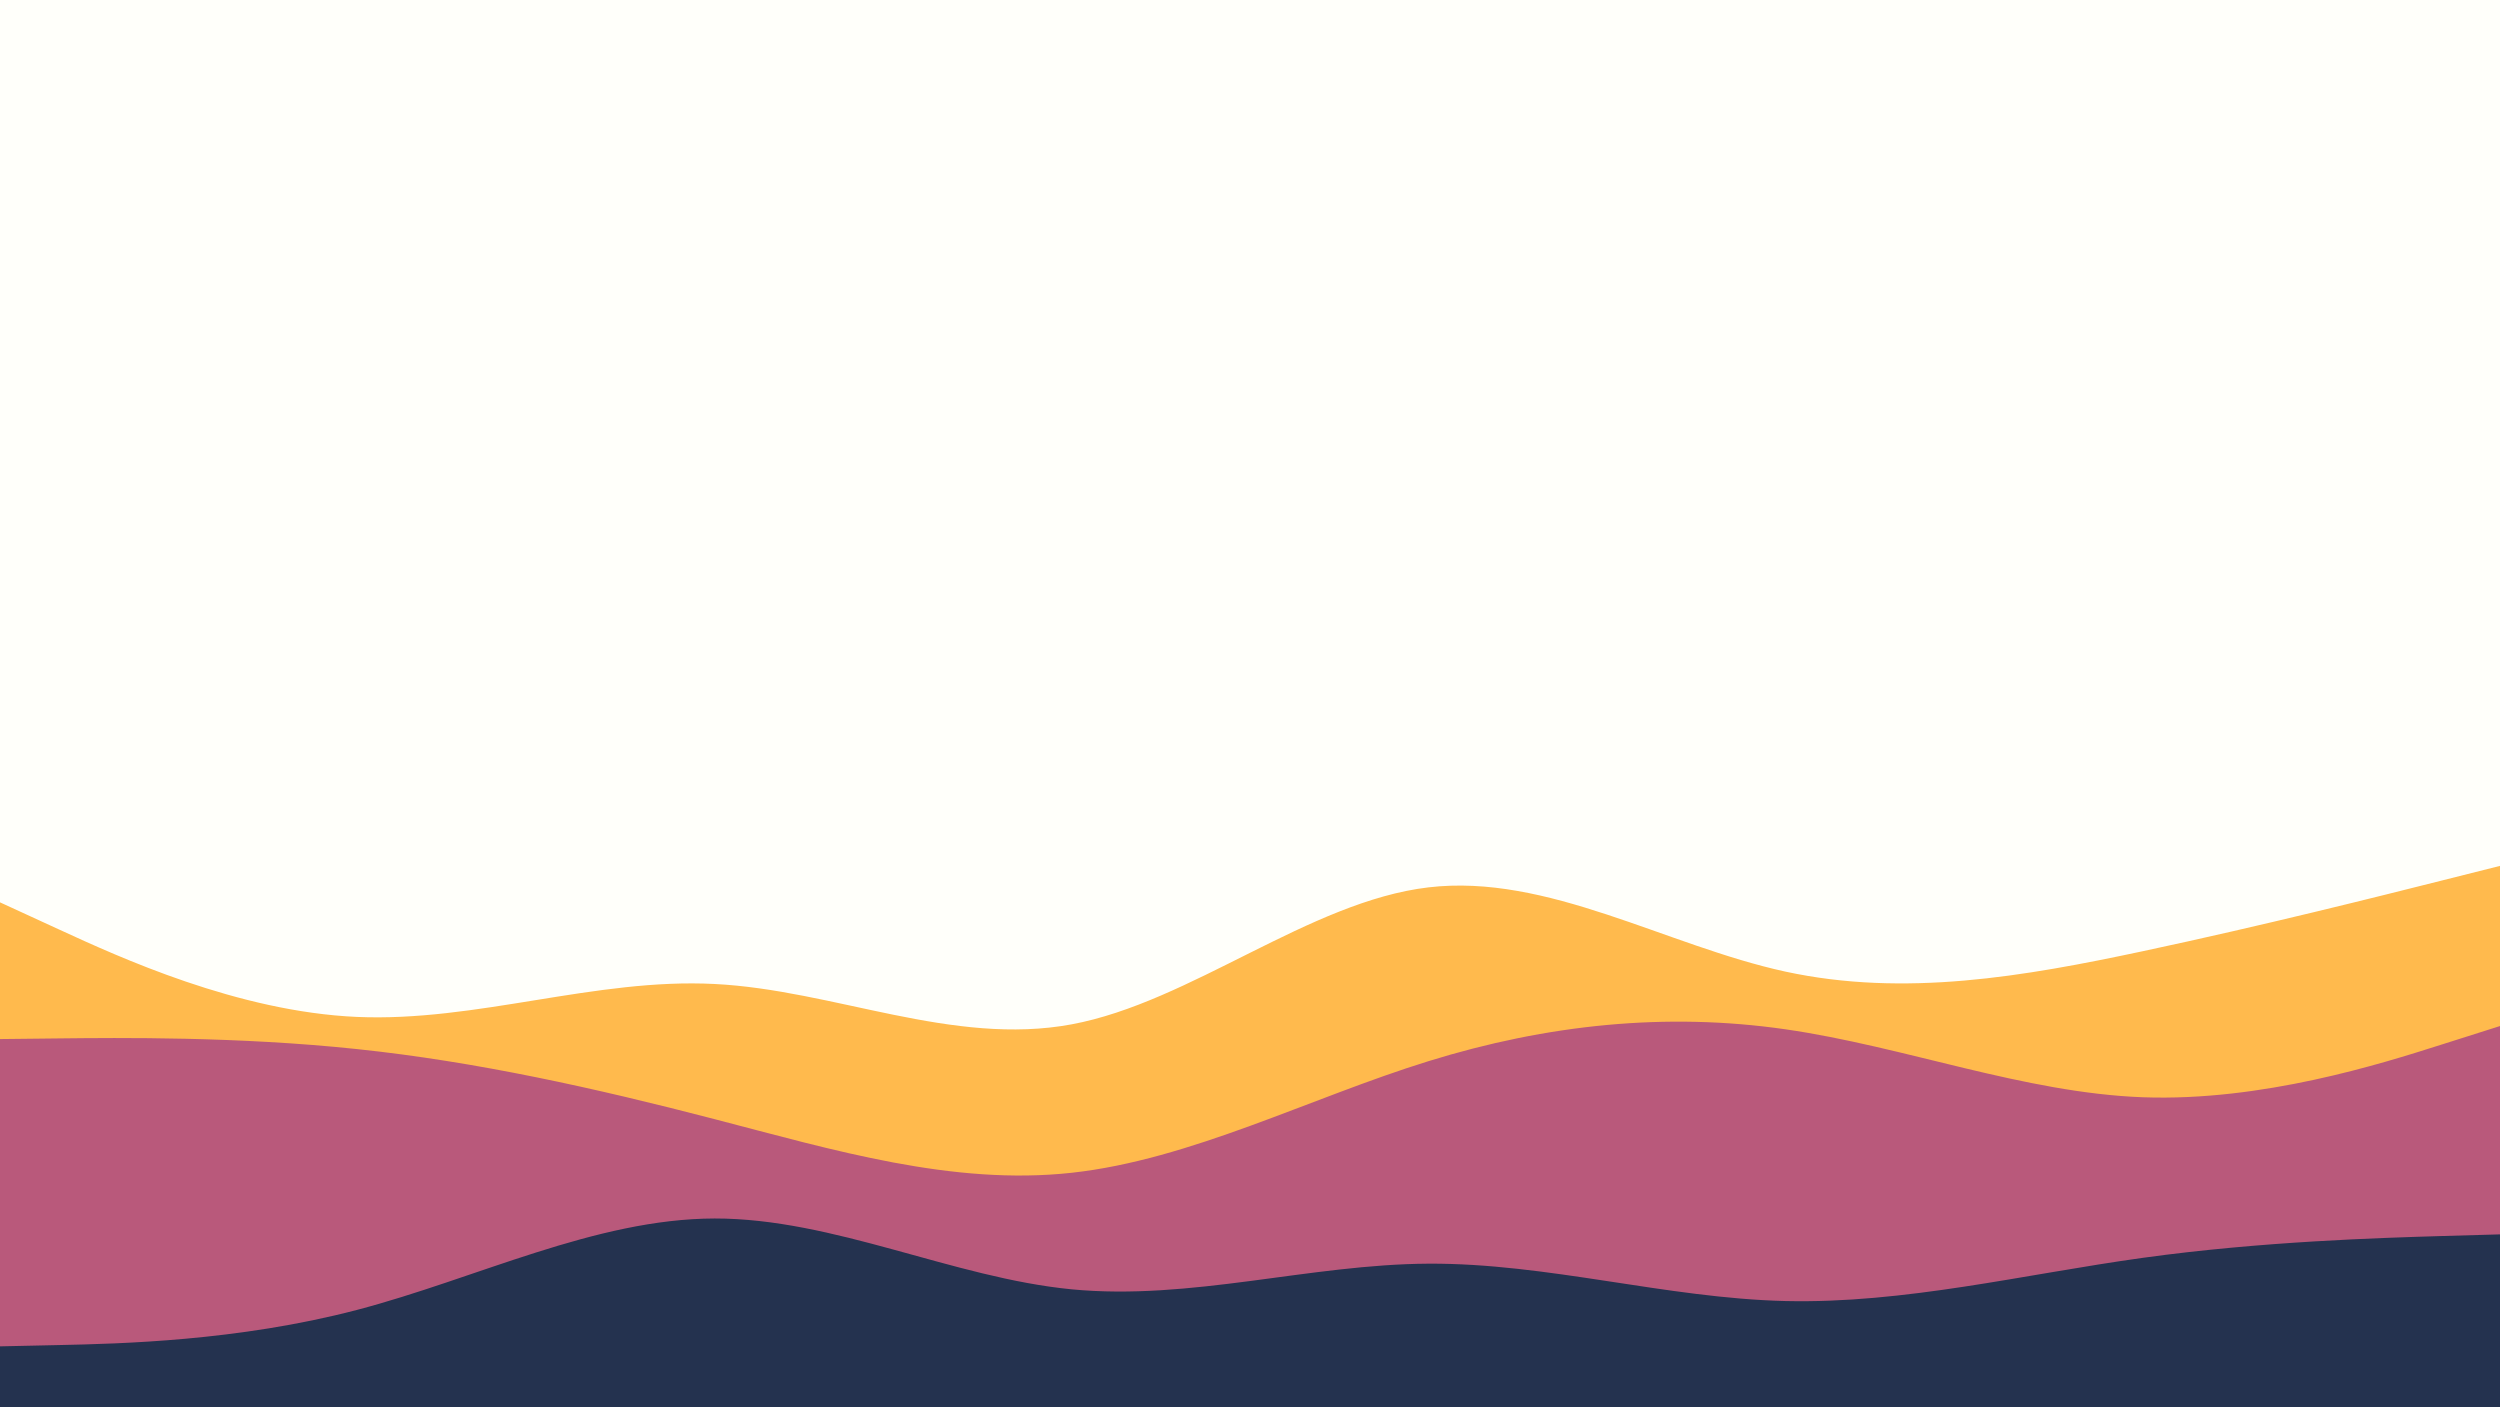
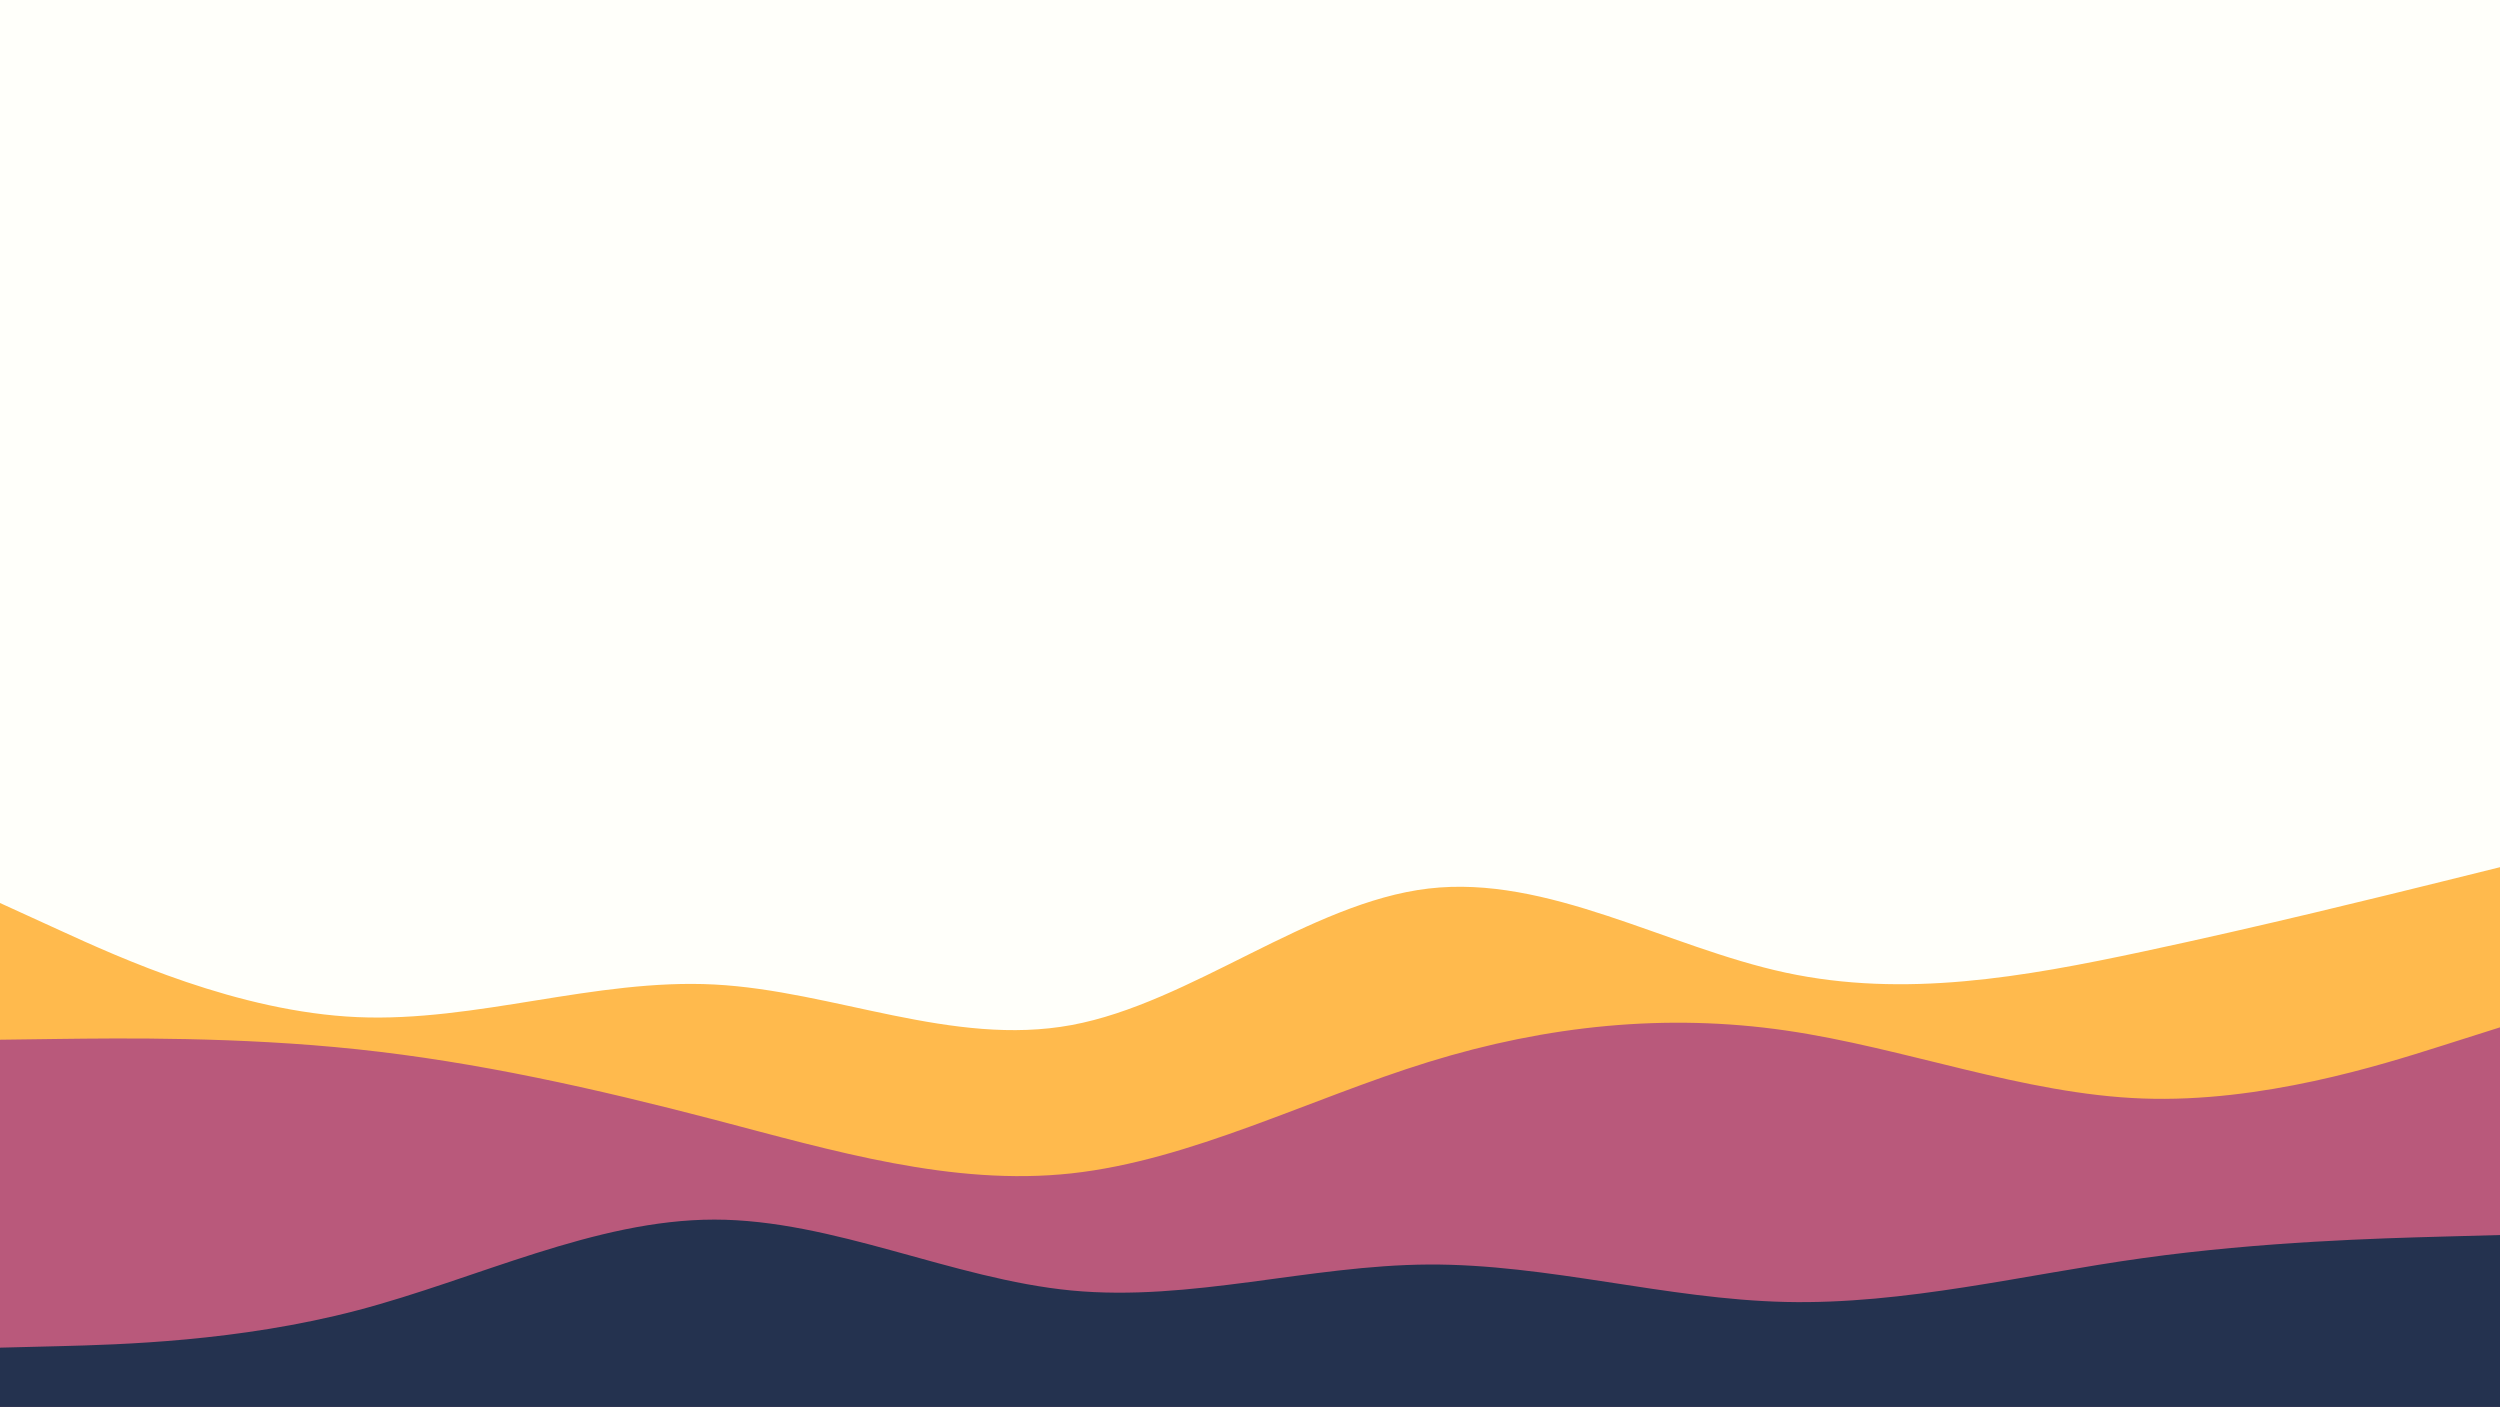
- <svg xmlns="http://www.w3.org/2000/svg" id="visual" viewBox="0 0 1920 1080" width="1920" height="1080" version="1.1">
-   <rect x="0" y="0" width="1920" height="1080" fill="#fffffa" />
-   <path d="M0 693L45.7 714C91.3 735 182.7 777 274.2 781C365.7 785 457.3 751 548.8 755.7C640.3 760.3 731.7 803.7 823 786.7C914.3 769.7 1005.7 692.3 1097 681.5C1188.3 670.7 1279.7 726.3 1371.2 746.2C1462.7 766 1554.3 750 1645.8 730.5C1737.3 711 1828.7 688 1874.3 676.5L1920 665L1920 1081L1874.3 1081C1828.7 1081 1737.3 1081 1645.8 1081C1554.3 1081 1462.7 1081 1371.2 1081C1279.7 1081 1188.3 1081 1097 1081C1005.7 1081 914.3 1081 823 1081C731.7 1081 640.3 1081 548.8 1081C457.3 1081 365.7 1081 274.2 1081C182.7 1081 91.3 1081 45.7 1081L0 1081Z" fill="#ffba4d" />
-   <path d="M0 798L45.7 797.5C91.3 797 182.7 796 274.2 805.7C365.7 815.3 457.3 835.7 548.8 859.5C640.3 883.3 731.7 910.7 823 900.7C914.3 890.7 1005.7 843.3 1097 815C1188.3 786.7 1279.7 777.3 1371.2 790.5C1462.7 803.7 1554.3 839.3 1645.8 842.7C1737.3 846 1828.7 817 1874.3 802.5L1920 788L1920 1081L1874.3 1081C1828.7 1081 1737.3 1081 1645.8 1081C1554.3 1081 1462.7 1081 1371.2 1081C1279.7 1081 1188.3 1081 1097 1081C1005.7 1081 914.3 1081 823 1081C731.7 1081 640.3 1081 548.8 1081C457.3 1081 365.7 1081 274.2 1081C182.7 1081 91.3 1081 45.7 1081L0 1081Z" fill="#b9597b" />
-   <path d="M0 1034L45.7 1033C91.3 1032 182.7 1030 274.2 1006C365.7 982 457.3 936 548.8 935.8C640.3 935.7 731.7 981.3 823 990.2C914.3 999 1005.7 971 1097 970.5C1188.3 970 1279.7 997 1371.2 999.2C1462.7 1001.3 1554.3 978.7 1645.8 966C1737.3 953.3 1828.7 950.7 1874.3 949.3L1920 948L1920 1081L1874.3 1081C1828.7 1081 1737.3 1081 1645.8 1081C1554.3 1081 1462.7 1081 1371.2 1081C1279.7 1081 1188.3 1081 1097 1081C1005.7 1081 914.3 1081 823 1081C731.7 1081 640.3 1081 548.8 1081C457.3 1081 365.7 1081 274.2 1081C182.7 1081 91.3 1081 45.7 1081L0 1081Z" fill="#24324f" />
+ <svg xmlns="http://www.w3.org/2000/svg" id="visual" viewBox="0 0 3840 2160" width="3840" height="2160" version="1.1">
+   <rect x="0" y="0" width="3840" height="2160" fill="#fffffa" />
+   <path d="M0 1387L91.5 1428.8C183 1470.7 366 1554.3 548.8 1562.3C731.7 1570.3 914.3 1502.7 1097.2 1512.2C1280 1521.7 1463 1608.3 1645.8 1574.5C1828.7 1540.7 2011.3 1386.3 2194.2 1364.8C2377 1343.3 2560 1454.7 2742.8 1494C2925.7 1533.3 3108.3 1500.7 3291.2 1461.7C3474 1422.7 3657 1377.3 3748.5 1354.7L3840 1332L3840 2161L3748.5 2161C3657 2161 3474 2161 3291.2 2161C3108.3 2161 2925.7 2161 2742.8 2161C2560 2161 2377 2161 2194.2 2161C2011.3 2161 1828.7 2161 1645.8 2161C1463 2161 1280 2161 1097.2 2161C914.3 2161 731.7 2161 548.8 2161C366 2161 183 2161 91.5 2161L0 2161Z" fill="#ffba4d" />
+   <path d="M0 1597L91.5 1595.8C183 1594.7 366 1592.3 548.8 1611.7C731.7 1631 914.3 1672 1097.2 1719.8C1280 1767.7 1463 1822.3 1645.8 1802.3C1828.7 1782.3 2011.3 1687.7 2194.2 1631.2C2377 1574.7 2560 1556.3 2742.8 1582.8C2925.7 1609.3 3108.3 1680.7 3291.2 1687.3C3474 1694 3657 1636 3748.5 1607L3840 1578L3840 2161L3748.5 2161C3657 2161 3474 2161 3291.2 2161C3108.3 2161 2925.7 2161 2742.8 2161C2560 2161 2377 2161 2194.2 2161C2011.3 2161 1828.7 2161 1645.8 2161C1463 2161 1280 2161 1097.2 2161C914.3 2161 731.7 2161 548.8 2161C366 2161 183 2161 91.5 2161L0 2161Z" fill="#b9597b" />
+   <path d="M0 2070L91.5 2067.7C183 2065.3 366 2060.7 548.8 2012.7C731.7 1964.7 914.3 1873.3 1097.2 1873.3C1280 1873.3 1463 1964.7 1645.8 1982.2C1828.7 1999.7 2011.3 1943.3 2194.2 1942.3C2377 1941.3 2560 1995.7 2742.8 1999.8C2925.7 2004 3108.3 1958 3291.2 1932.5C3474 1907 3657 1902 3748.5 1899.5L3840 1897L3840 2161L3748.5 2161C3657 2161 3474 2161 3291.2 2161C3108.3 2161 2925.7 2161 2742.8 2161C2560 2161 2377 2161 2194.2 2161C2011.3 2161 1828.7 2161 1645.8 2161C1463 2161 1280 2161 1097.2 2161C914.3 2161 731.7 2161 548.8 2161C366 2161 183 2161 91.5 2161L0 2161Z" fill="#24324f" />
</svg>
